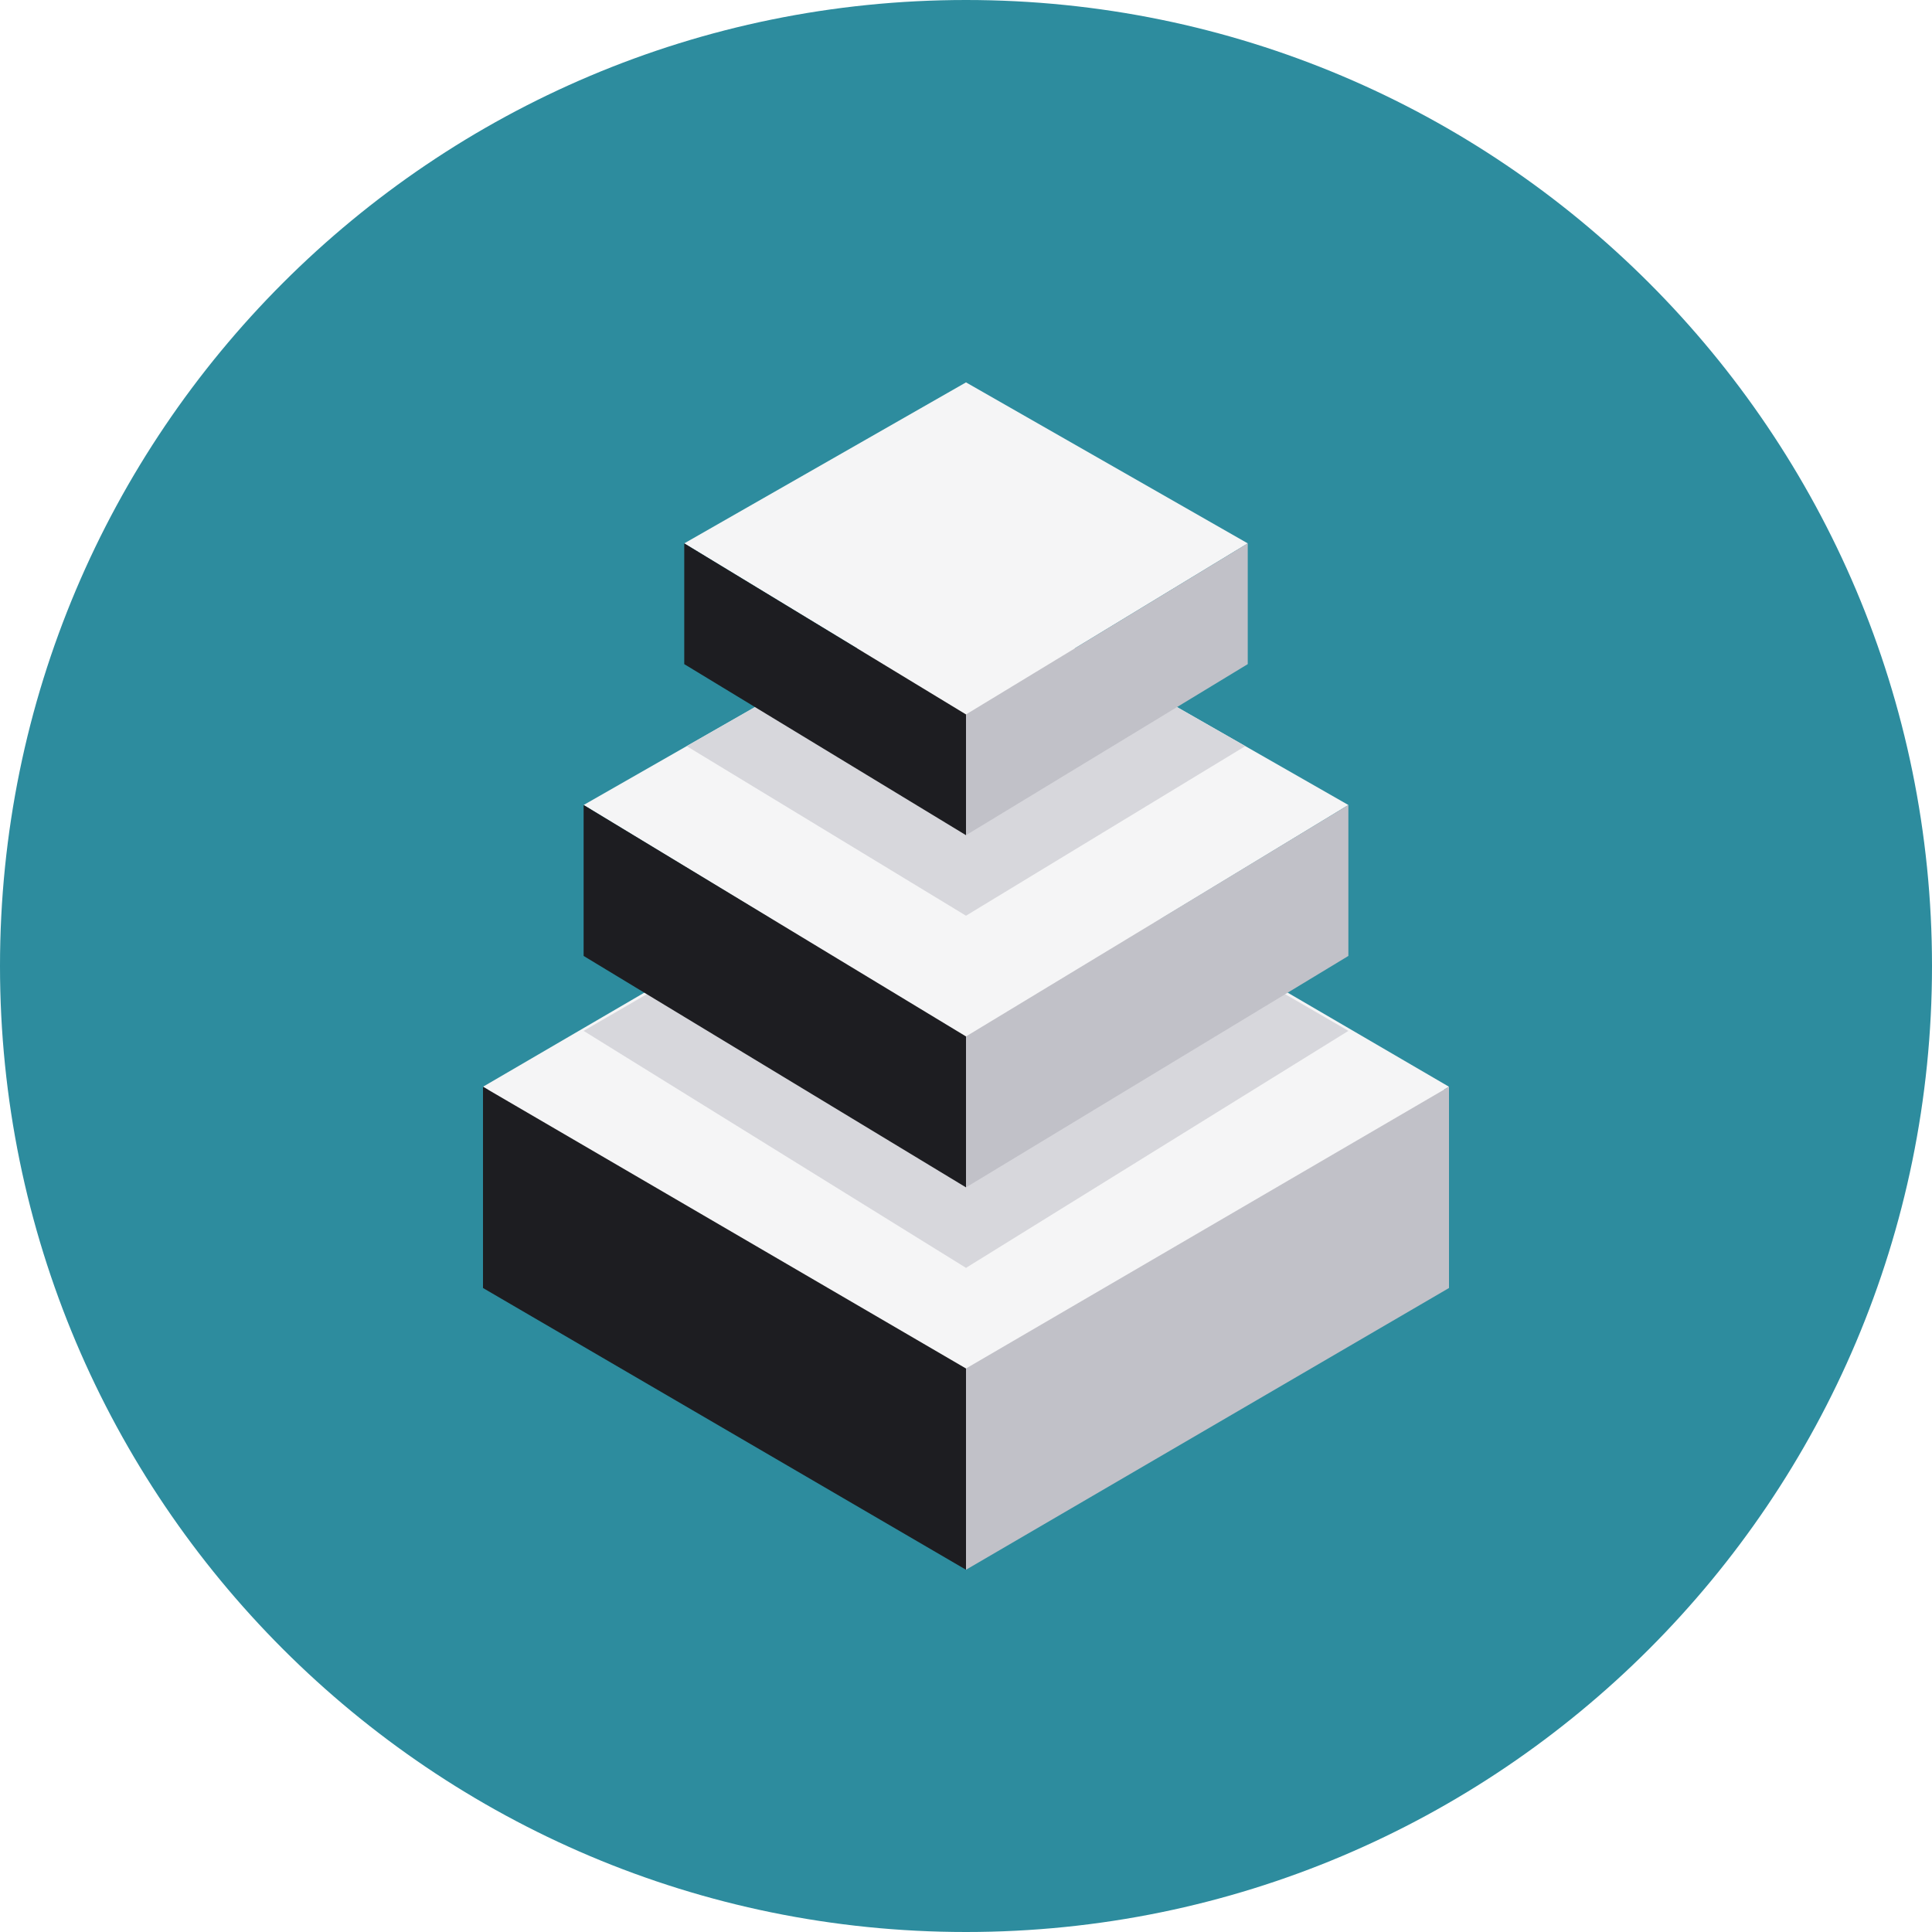
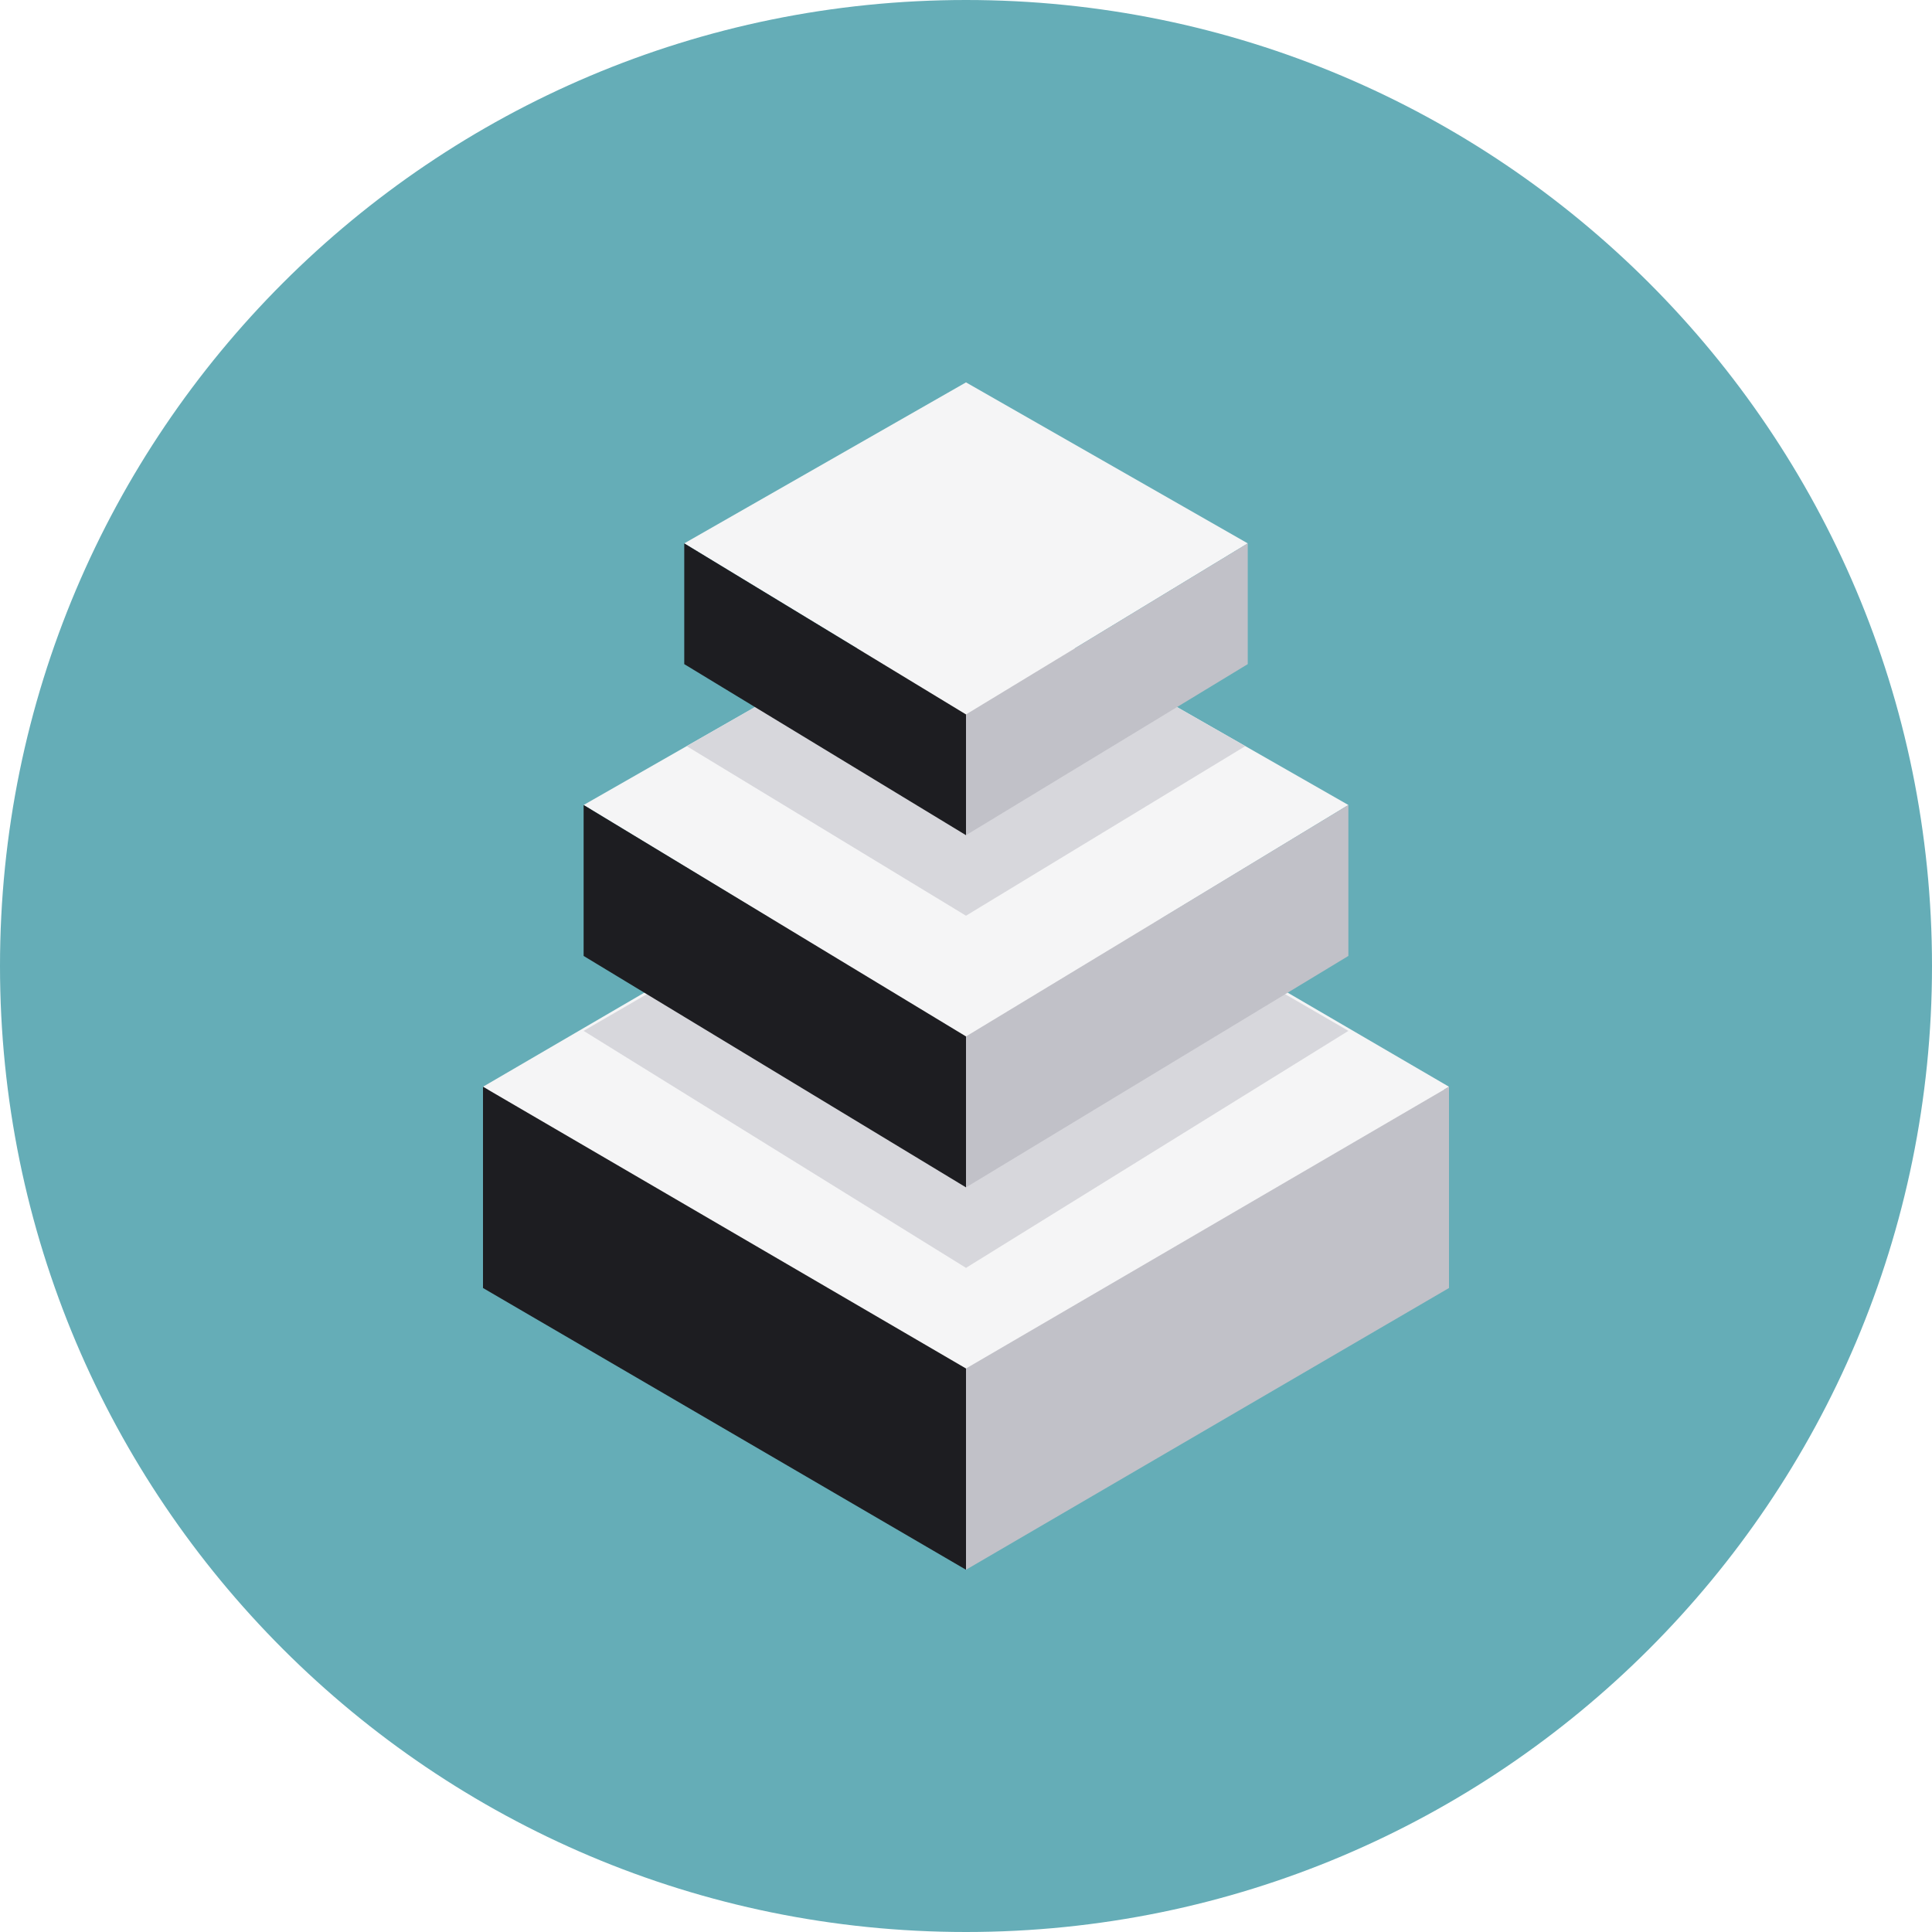
<svg xmlns="http://www.w3.org/2000/svg" width="96" height="96" viewBox="0 0 96 96" fill="none">
-   <rect width="96" height="96" rx="48" fill="#2D8C9E" />
+   <rect width="96" height="96" rx="48" fill="#65ADB7" />
  <path d="M48 19L62 27L53.394 32.225L67 40L57.69 45.653L72 54L71.756 54.142L72 54.287L48 68.578L24 54.287L24.244 54.142L24 54L38.31 45.653L29 40L42.606 32.225L34 27L48 19Z" fill="#F5F5F6" />
  <path d="M34.121 37.074L41.117 33.076L48 37.501L54.882 33.076L61.879 37.074L48 45.501L34.121 37.074Z" fill="#D7D7DC" />
  <path d="M48 54.5L58 46L67 51.224L48 63L29 51.224L38 46L48 54.5Z" fill="#D7D7DC" />
  <path d="M48 35.5L34 27V33L48 41.5V35.5Z" fill="#1D1D21" />
  <path d="M29 40L48 51.5V59L29 47.5V40Z" fill="#1D1D21" />
  <path d="M24 54L48 68V78L24 64V54Z" fill="#1D1D21" />
  <path d="M48 35.5L62 27V33L48 41.5V35.5Z" fill="#C1C1C8" />
  <path d="M67 40L48 51.5V59L67 47.5V40Z" fill="#C1C1C8" />
  <path d="M72 54L48 68V78L72 64V54Z" fill="#C1C1C8" />
</svg>
